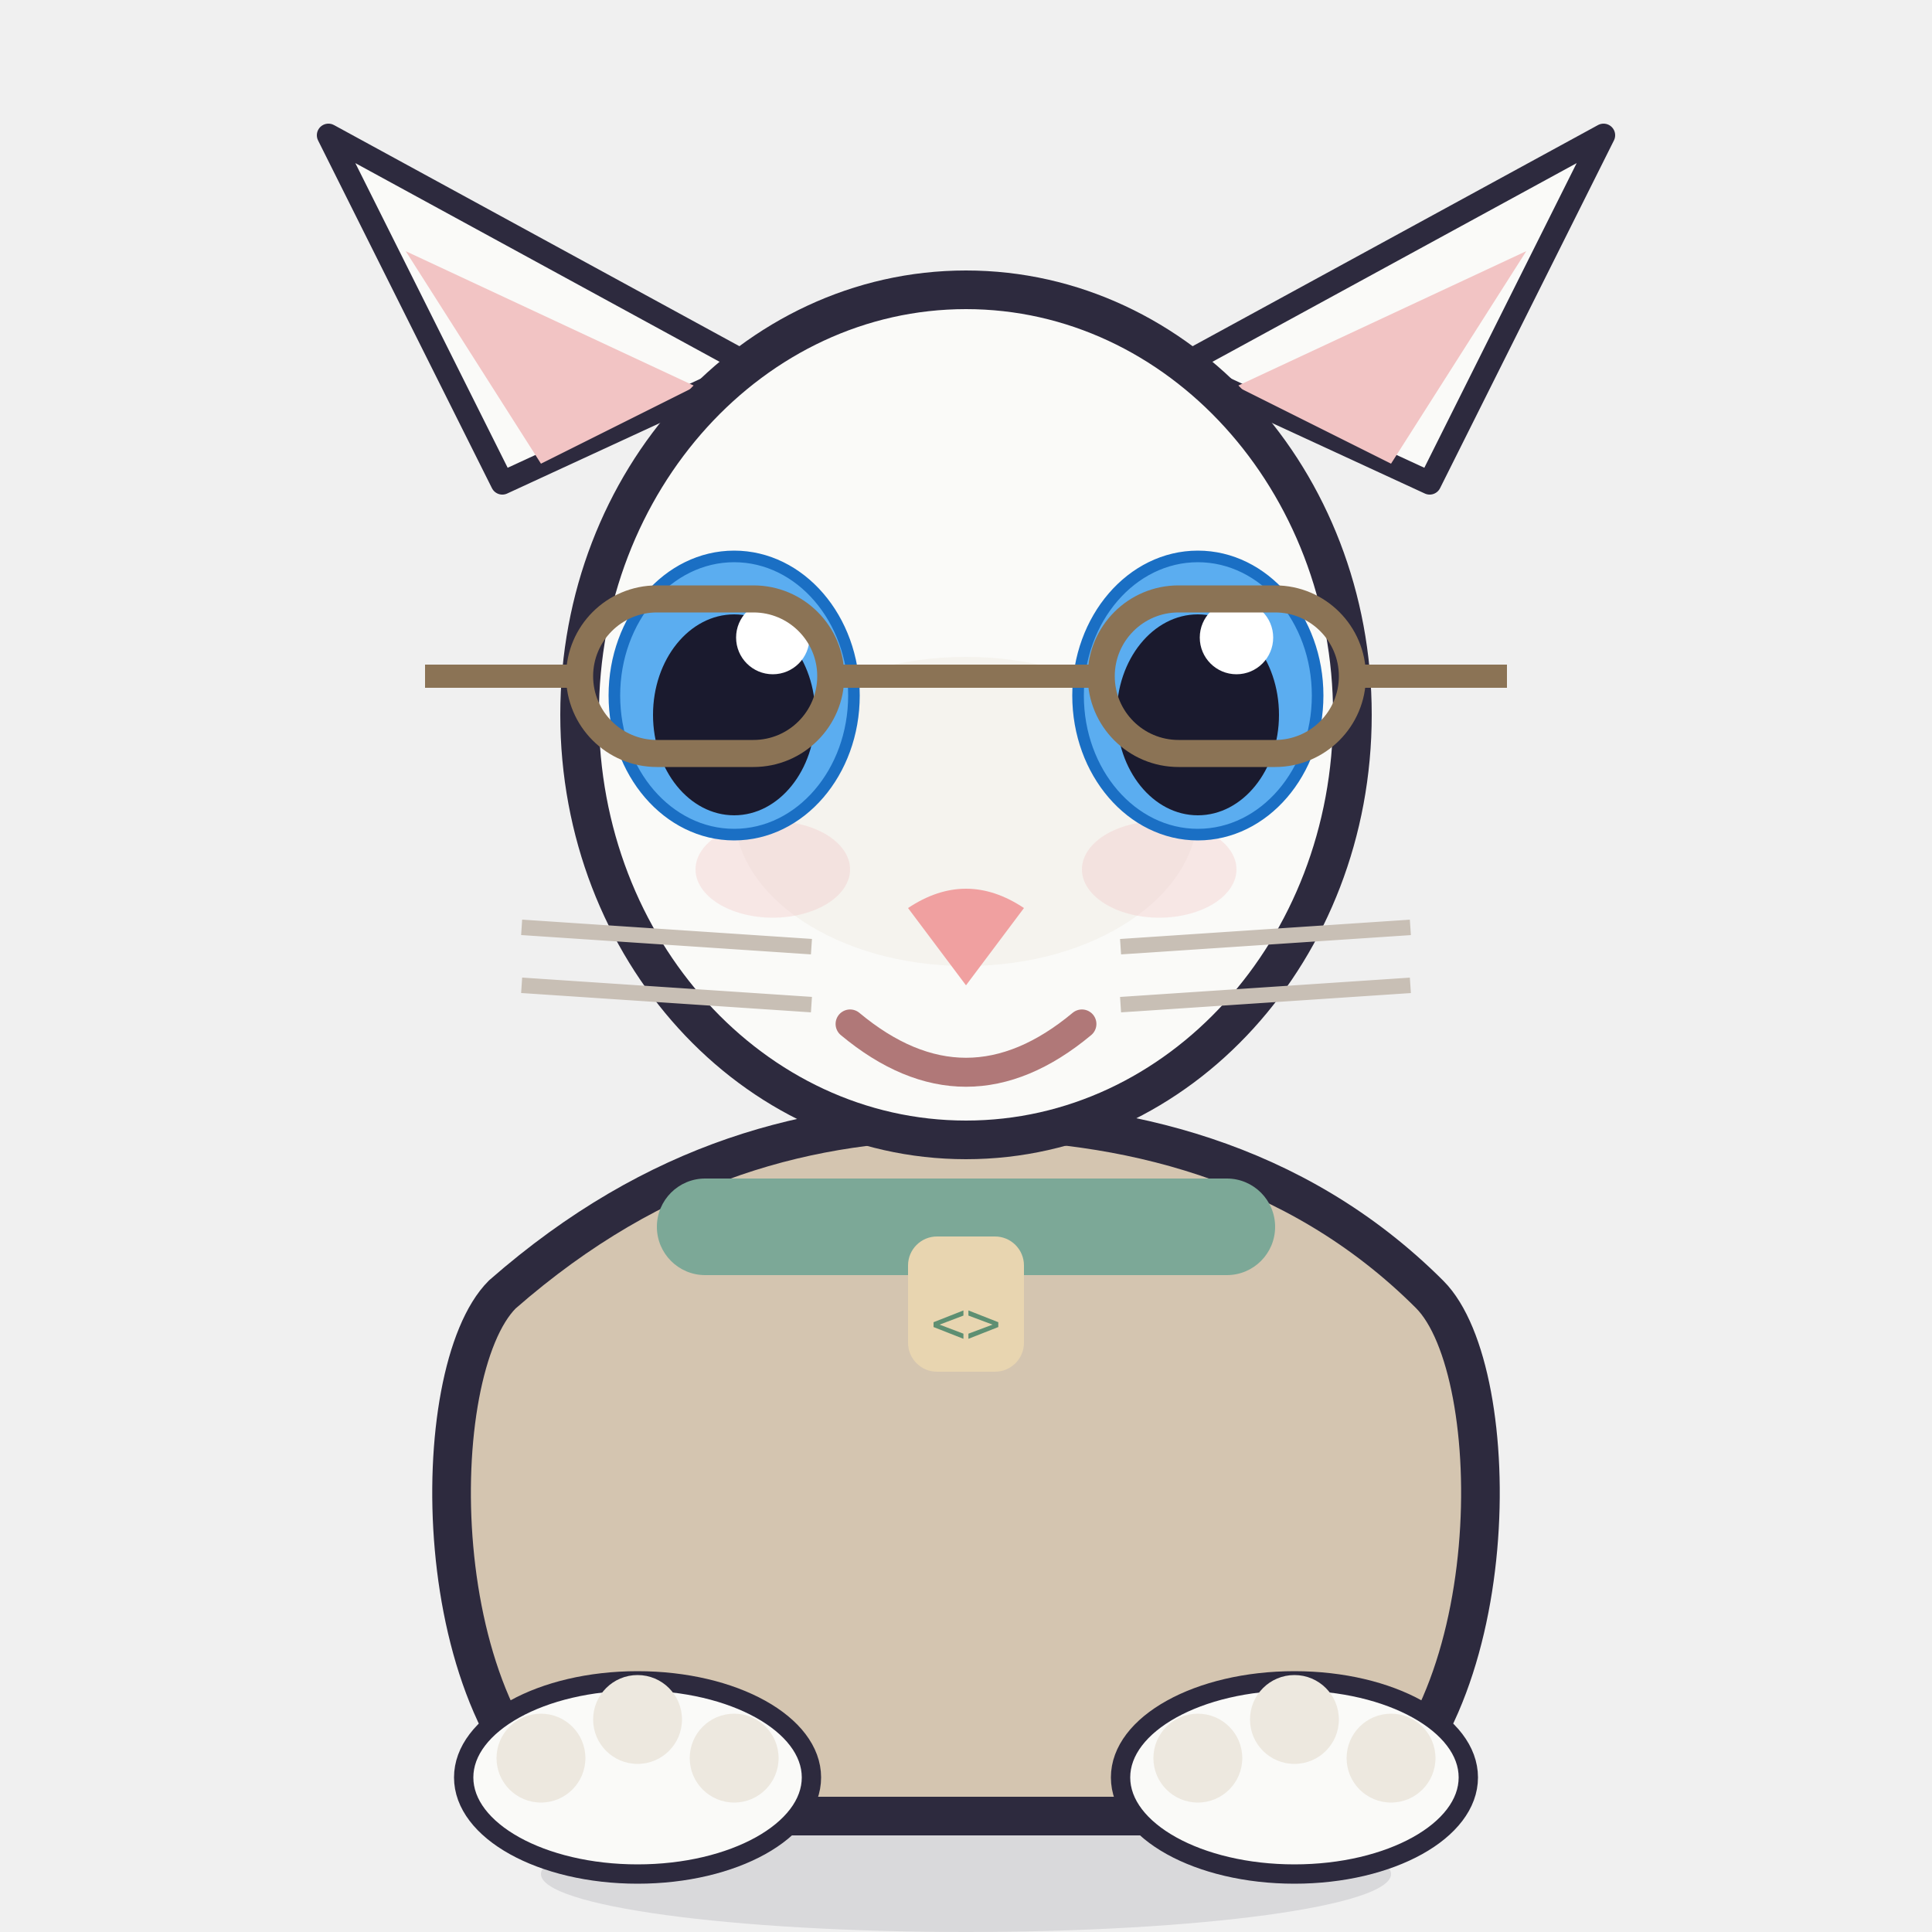
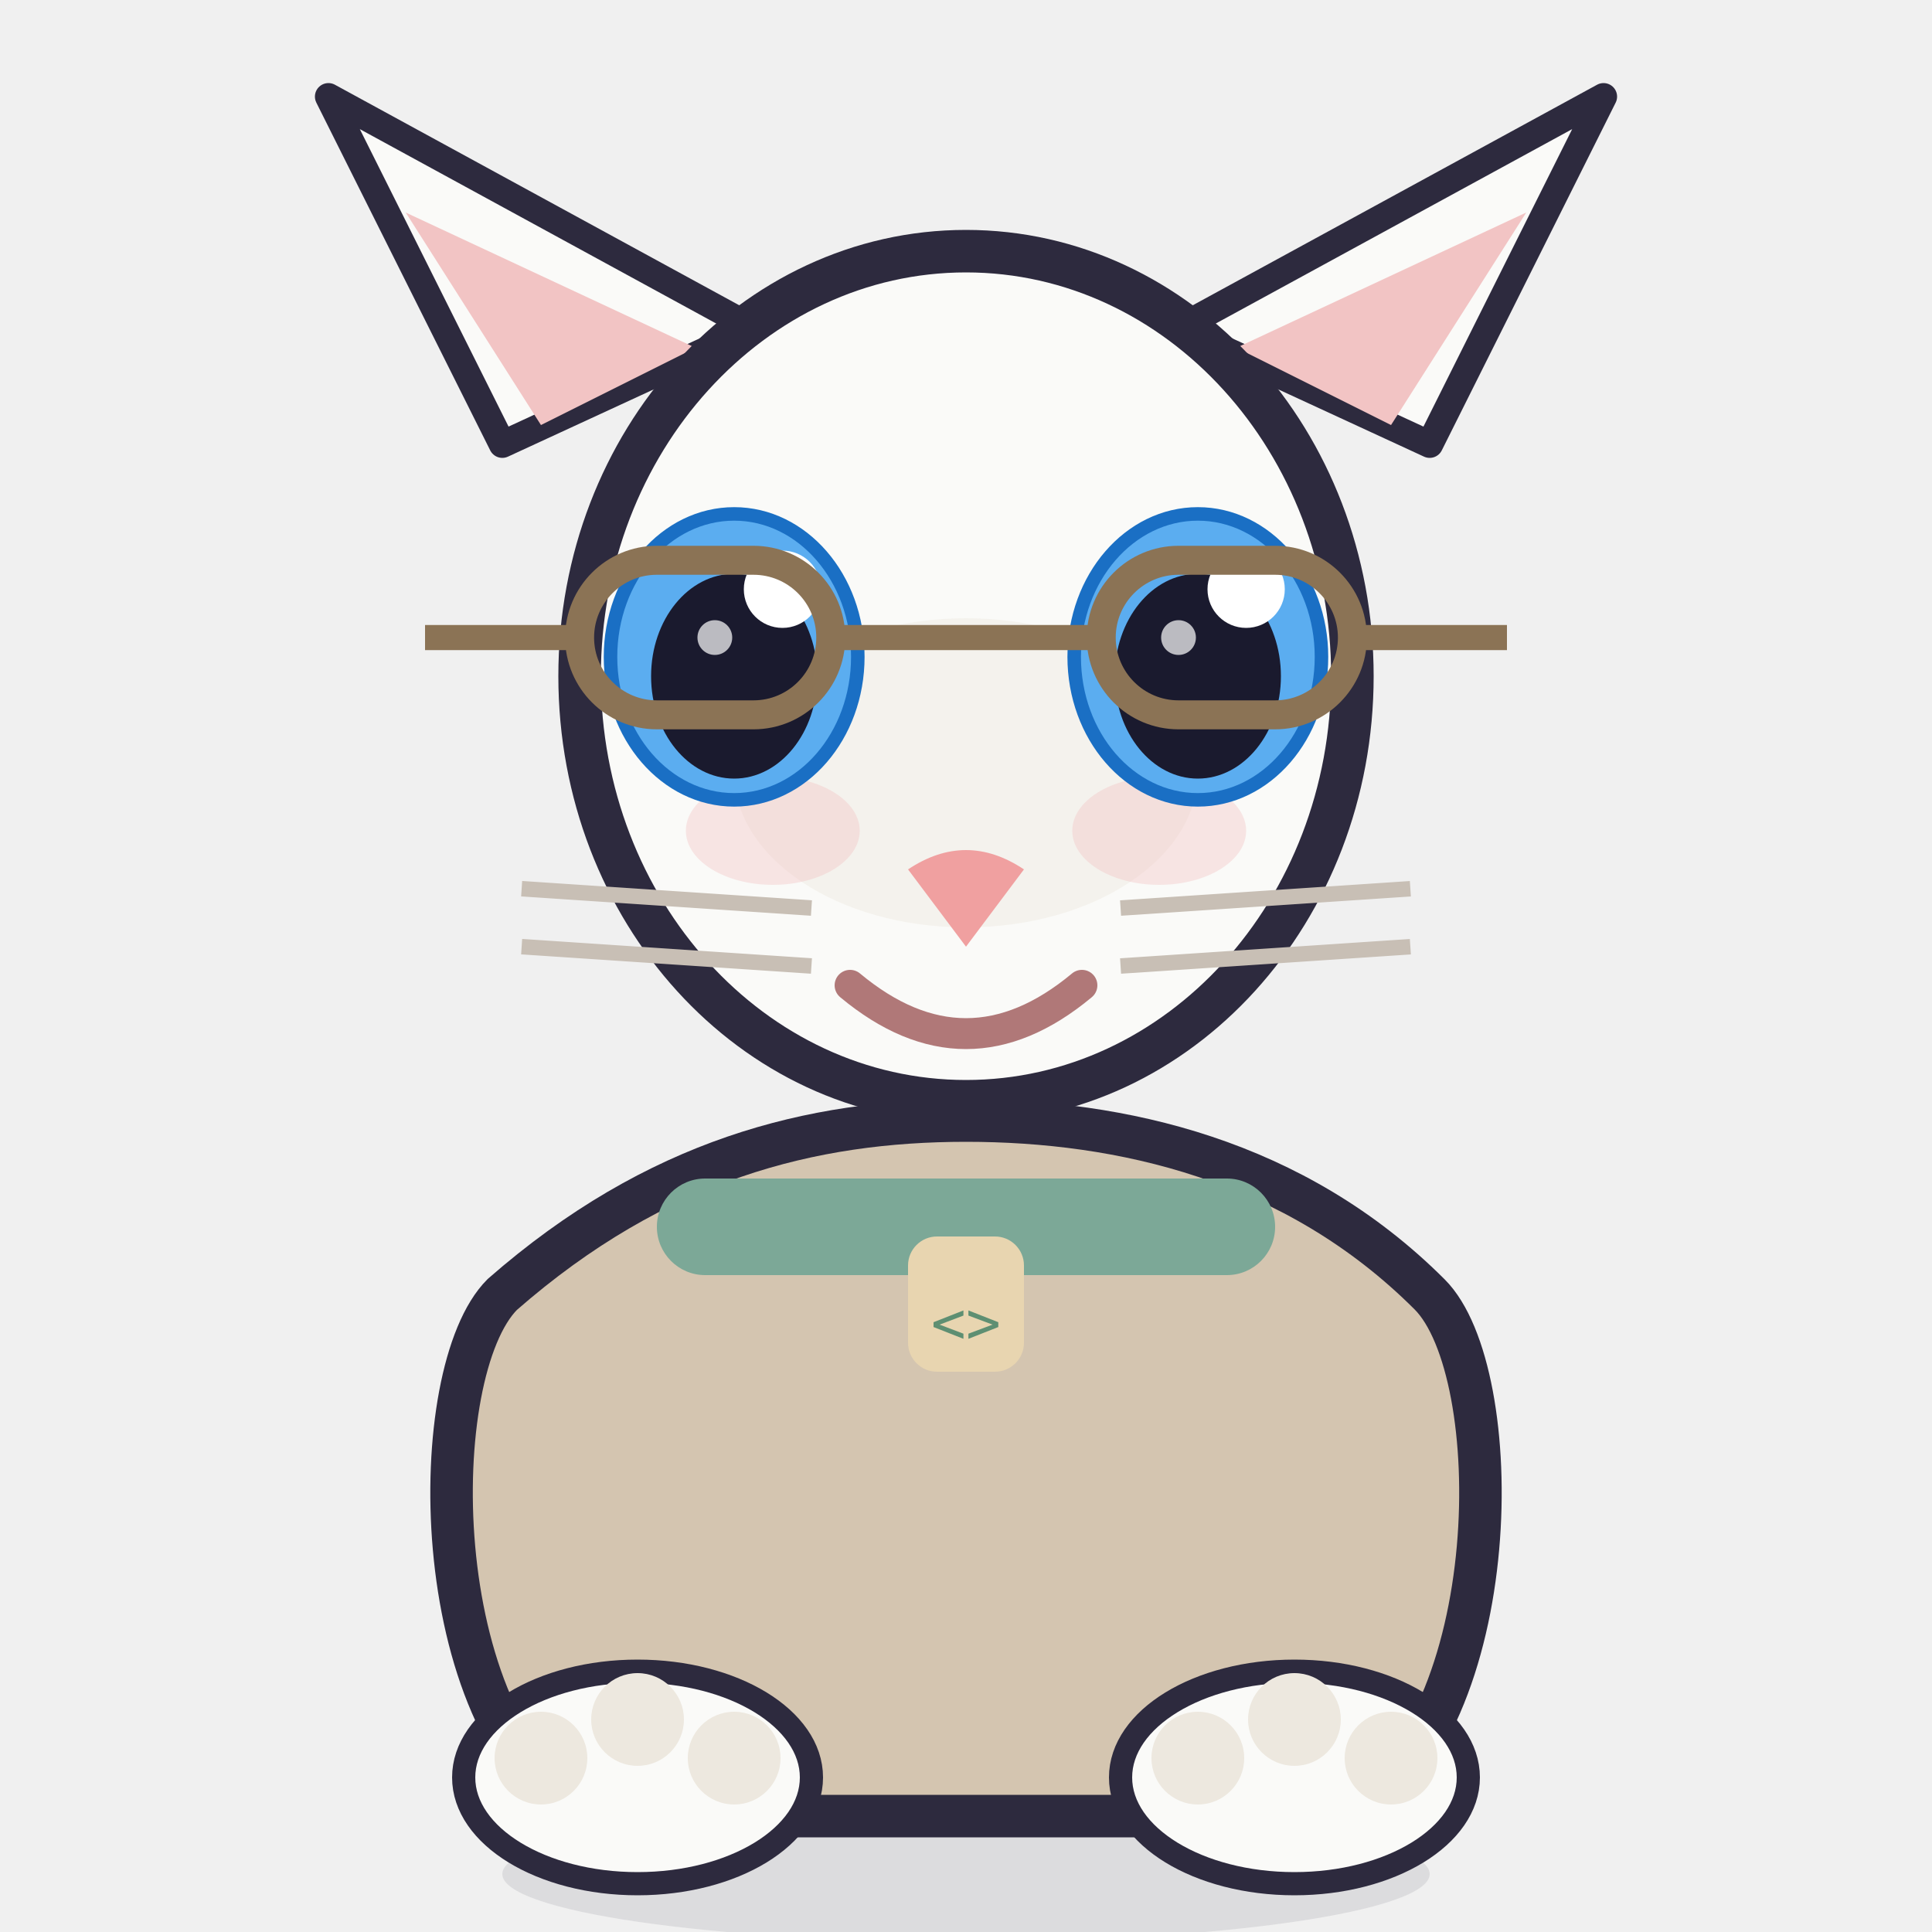
<svg xmlns="http://www.w3.org/2000/svg" viewBox="0 0 100 100" width="100" height="100" role="img" aria-label="Staff Casey, perk">
-   <ellipse cx="50" cy="97" rx="22" ry="3" fill="#2D2A3E" opacity="0.12" />
-   <path d="M26,67 C22,71 22,89 30,94 L70,94 C78,89 78,71 74,67 C67,60 58,58 50,58 C42,58 34,60 26,67 Z" fill="#D4C5B0" stroke="#2D2A3E" stroke-width="2" stroke-linejoin="round" />
-   <rect x="34" y="61" width="32" height="5" rx="2.5" fill="#7CA897" />
-   <rect x="47" y="64" width="6" height="7" rx="1.5" fill="#E8D5B0" />
-   <text x="50" y="69.5" text-anchor="middle" font-family="monospace" font-size="3" fill="#5E8F72">&lt;&gt;</text>
-   <ellipse cx="33" cy="92" rx="9" ry="5" fill="#FAFAF8" stroke="#2D2A3E" stroke-width="1" />
-   <circle cx="28" cy="91" r="2.3" fill="#EDE8DF" />
-   <circle cx="33" cy="89" r="2.3" fill="#EDE8DF" />
-   <circle cx="38" cy="91" r="2.3" fill="#EDE8DF" />
-   <ellipse cx="67" cy="92" rx="9" ry="5" fill="#FAFAF8" stroke="#2D2A3E" stroke-width="1" />
-   <circle cx="62" cy="91" r="2.3" fill="#EDE8DF" />
-   <circle cx="67" cy="89" r="2.3" fill="#EDE8DF" />
-   <circle cx="72" cy="91" r="2.3" fill="#EDE8DF" />
+   <ellipse cx="50" cy="97" rx="24" ry="3.5" fill="#2D2A3E" opacity="0.1" />
  <g>
-     <path d="M26,25 L17,7 L39,19 Z" fill="#FAFAF8" stroke="#2D2A3E" stroke-width="1.2" stroke-linejoin="round" />
-     <path d="M28,24 L21,13 L36,20 Z" fill="#F2C4C4" />
-     <path d="M74,25 L83,7 L61,19 Z" fill="#FAFAF8" stroke="#2D2A3E" stroke-width="1.2" stroke-linejoin="round" />
-     <path d="M72,24 L79,13 L64,20 Z" fill="#F2C4C4" />
-     <ellipse cx="50" cy="37" rx="20" ry="22" fill="#FAFAF8" stroke="#2D2A3E" stroke-width="2" stroke-linejoin="round" />
-     <ellipse cx="50" cy="42" rx="12" ry="8" fill="#EDE8DF" opacity="0.4" />
-     <ellipse cx="40" cy="45" rx="4" ry="2.5" fill="#F2C4C4" opacity="0.35" />
-     <ellipse cx="60" cy="45" rx="4" ry="2.5" fill="#F2C4C4" opacity="0.35" />
-     <ellipse cx="38" cy="36" rx="6.2" ry="7.2" fill="#5BADF0" stroke="#1A6FC4" stroke-width="0.6" />
-     <ellipse cx="38" cy="37" rx="4.2" ry="5.2" fill="#1A1A2E" />
-     <circle cx="40" cy="33" r="1.9" fill="#FFFFFF" />
-     <ellipse cx="62" cy="36" rx="6.2" ry="7.2" fill="#5BADF0" stroke="#1A6FC4" stroke-width="0.6" />
-     <ellipse cx="62" cy="37" rx="4.2" ry="5.2" fill="#1A1A2E" />
-     <circle cx="64" cy="33" r="1.9" fill="#FFFFFF" />
-     <path d="M47,47 L50 51 L53,47 Q50,45 47,47 Z" fill="#F0A0A0" />
-     <path d="M44,53 Q50,58 56,53" stroke="#B07878" stroke-width="1.5" fill="none" stroke-linecap="round" />
-     <line x1="27" y1="48" x2="42" y2="49" stroke="#C8BFB5" stroke-width="0.8" />
-     <line x1="27" y1="51" x2="42" y2="52" stroke="#C8BFB5" stroke-width="0.8" />
-     <line x1="58" y1="49" x2="73" y2="48" stroke="#C8BFB5" stroke-width="0.8" />
-     <line x1="58" y1="52" x2="73" y2="51" stroke="#C8BFB5" stroke-width="0.8" />
-     <rect x="30" y="31" width="13" height="8" rx="4" fill="none" stroke="#8B7355" stroke-width="1.4" />
-     <rect x="57" y="31" width="13" height="8" rx="4" fill="none" stroke="#8B7355" stroke-width="1.4" />
-     <line x1="43" y1="35" x2="57" y2="35" stroke="#8B7355" stroke-width="1.2" />
-     <line x1="22" y1="35" x2="30" y2="35" stroke="#8B7355" stroke-width="1.2" />
-     <line x1="70" y1="35" x2="78" y2="35" stroke="#8B7355" stroke-width="1.2" />
+     <path d="M26,67 C22,71 22,89 30,94 L70,94 C78,89 78,71 74,67 C67,60 58,58 50,58 C42,58 34,60 26,67 Z" fill="#D4C5B0" stroke="#2D2A3E" stroke-width="2.2" stroke-linejoin="round" />
+     <rect x="34" y="61" width="32" height="5" rx="2.5" fill="#7CA897" />
+     <rect x="47" y="64" width="6" height="7" rx="1.5" fill="#E8D5B0" />
+     <text x="50" y="69.5" text-anchor="middle" font-family="monospace" font-size="3" fill="#5E8F72">&lt;&gt;</text>
+     <ellipse cx="33" cy="92" rx="9" ry="5.5" fill="#FAFAF8" stroke="#2D2A3E" stroke-width="1.2" />
+     <circle cx="28" cy="91" r="2.4" fill="#EDE8DF" />
+     <circle cx="33" cy="89" r="2.4" fill="#EDE8DF" />
+     <circle cx="38" cy="91" r="2.4" fill="#EDE8DF" />
+     <ellipse cx="67" cy="92" rx="9" ry="5.5" fill="#FAFAF8" stroke="#2D2A3E" stroke-width="1.2" />
+     <circle cx="62" cy="91" r="2.4" fill="#EDE8DF" />
+     <circle cx="67" cy="89" r="2.4" fill="#EDE8DF" />
+     <circle cx="72" cy="91" r="2.4" fill="#EDE8DF" />
+     <g transform="translate(0,-2)">
+       <path d="M26,25 L17,7 L39,19 Z" fill="#FAFAF8" stroke="#2D2A3E" stroke-width="1.4" stroke-linejoin="round" />
+       <path d="M28,24 L21,13 L36,20 Z" fill="#F2C4C4" />
+       <path d="M74,25 L83,7 L61,19 Z" fill="#FAFAF8" stroke="#2D2A3E" stroke-width="1.4" stroke-linejoin="round" />
+       <path d="M72,24 L79,13 L64,20 Z" fill="#F2C4C4" />
+       <ellipse cx="50" cy="37" rx="20" ry="22" fill="#FAFAF8" stroke="#2D2A3E" stroke-width="2.2" stroke-linejoin="round" />
+       <ellipse cx="50" cy="42" rx="12" ry="8" fill="#EDE8DF" opacity="0.45" />
+       <ellipse cx="40" cy="45" rx="4.5" ry="2.8" fill="#F2C4C4" opacity="0.4" />
+       <ellipse cx="60" cy="45" rx="4.5" ry="2.8" fill="#F2C4C4" opacity="0.4" />
+       <ellipse cx="38" cy="36" rx="6.4" ry="7.4" fill="#5BADF0" stroke="#1A6FC4" stroke-width="0.7" />
+       <ellipse cx="38" cy="37" rx="4.3" ry="5.3" fill="#1A1A2E" />
+       <circle cx="40.5" cy="32.5" r="2" fill="#FFFFFF" />
+       <circle cx="37" cy="35" r="0.9" fill="#FFFFFF" opacity="0.7" />
+       <ellipse cx="62" cy="36" rx="6.4" ry="7.4" fill="#5BADF0" stroke="#1A6FC4" stroke-width="0.7" />
+       <ellipse cx="62" cy="37" rx="4.3" ry="5.3" fill="#1A1A2E" />
+       <circle cx="64.5" cy="32.5" r="2" fill="#FFFFFF" />
+       <circle cx="61" cy="35" r="0.9" fill="#FFFFFF" opacity="0.7" />
+       <path d="M47,47 L50 51 L53,47 Q50,45 47,47 Z" fill="#F0A0A0" />
+       <path d="M44,53 Q50,58 56,53" stroke="#B07878" stroke-width="1.6" fill="none" stroke-linecap="round" />
+       <line x1="27" y1="48" x2="42" y2="49" stroke="#C8BFB5" stroke-width="0.8" />
+       <line x1="27" y1="51" x2="42" y2="52" stroke="#C8BFB5" stroke-width="0.8" />
+       <line x1="58" y1="49" x2="73" y2="48" stroke="#C8BFB5" stroke-width="0.8" />
+       <line x1="58" y1="52" x2="73" y2="51" stroke="#C8BFB5" stroke-width="0.8" />
+       <rect x="30" y="31" width="13" height="8" rx="4" fill="none" stroke="#8B7355" stroke-width="1.5" />
+       <rect x="57" y="31" width="13" height="8" rx="4" fill="none" stroke="#8B7355" stroke-width="1.5" />
+       <line x1="43" y1="35" x2="57" y2="35" stroke="#8B7355" stroke-width="1.3" />
+       <line x1="22" y1="35" x2="30" y2="35" stroke="#8B7355" stroke-width="1.3" />
+       <line x1="70" y1="35" x2="78" y2="35" stroke="#8B7355" stroke-width="1.3" />
+     </g>
  </g>
</svg>
